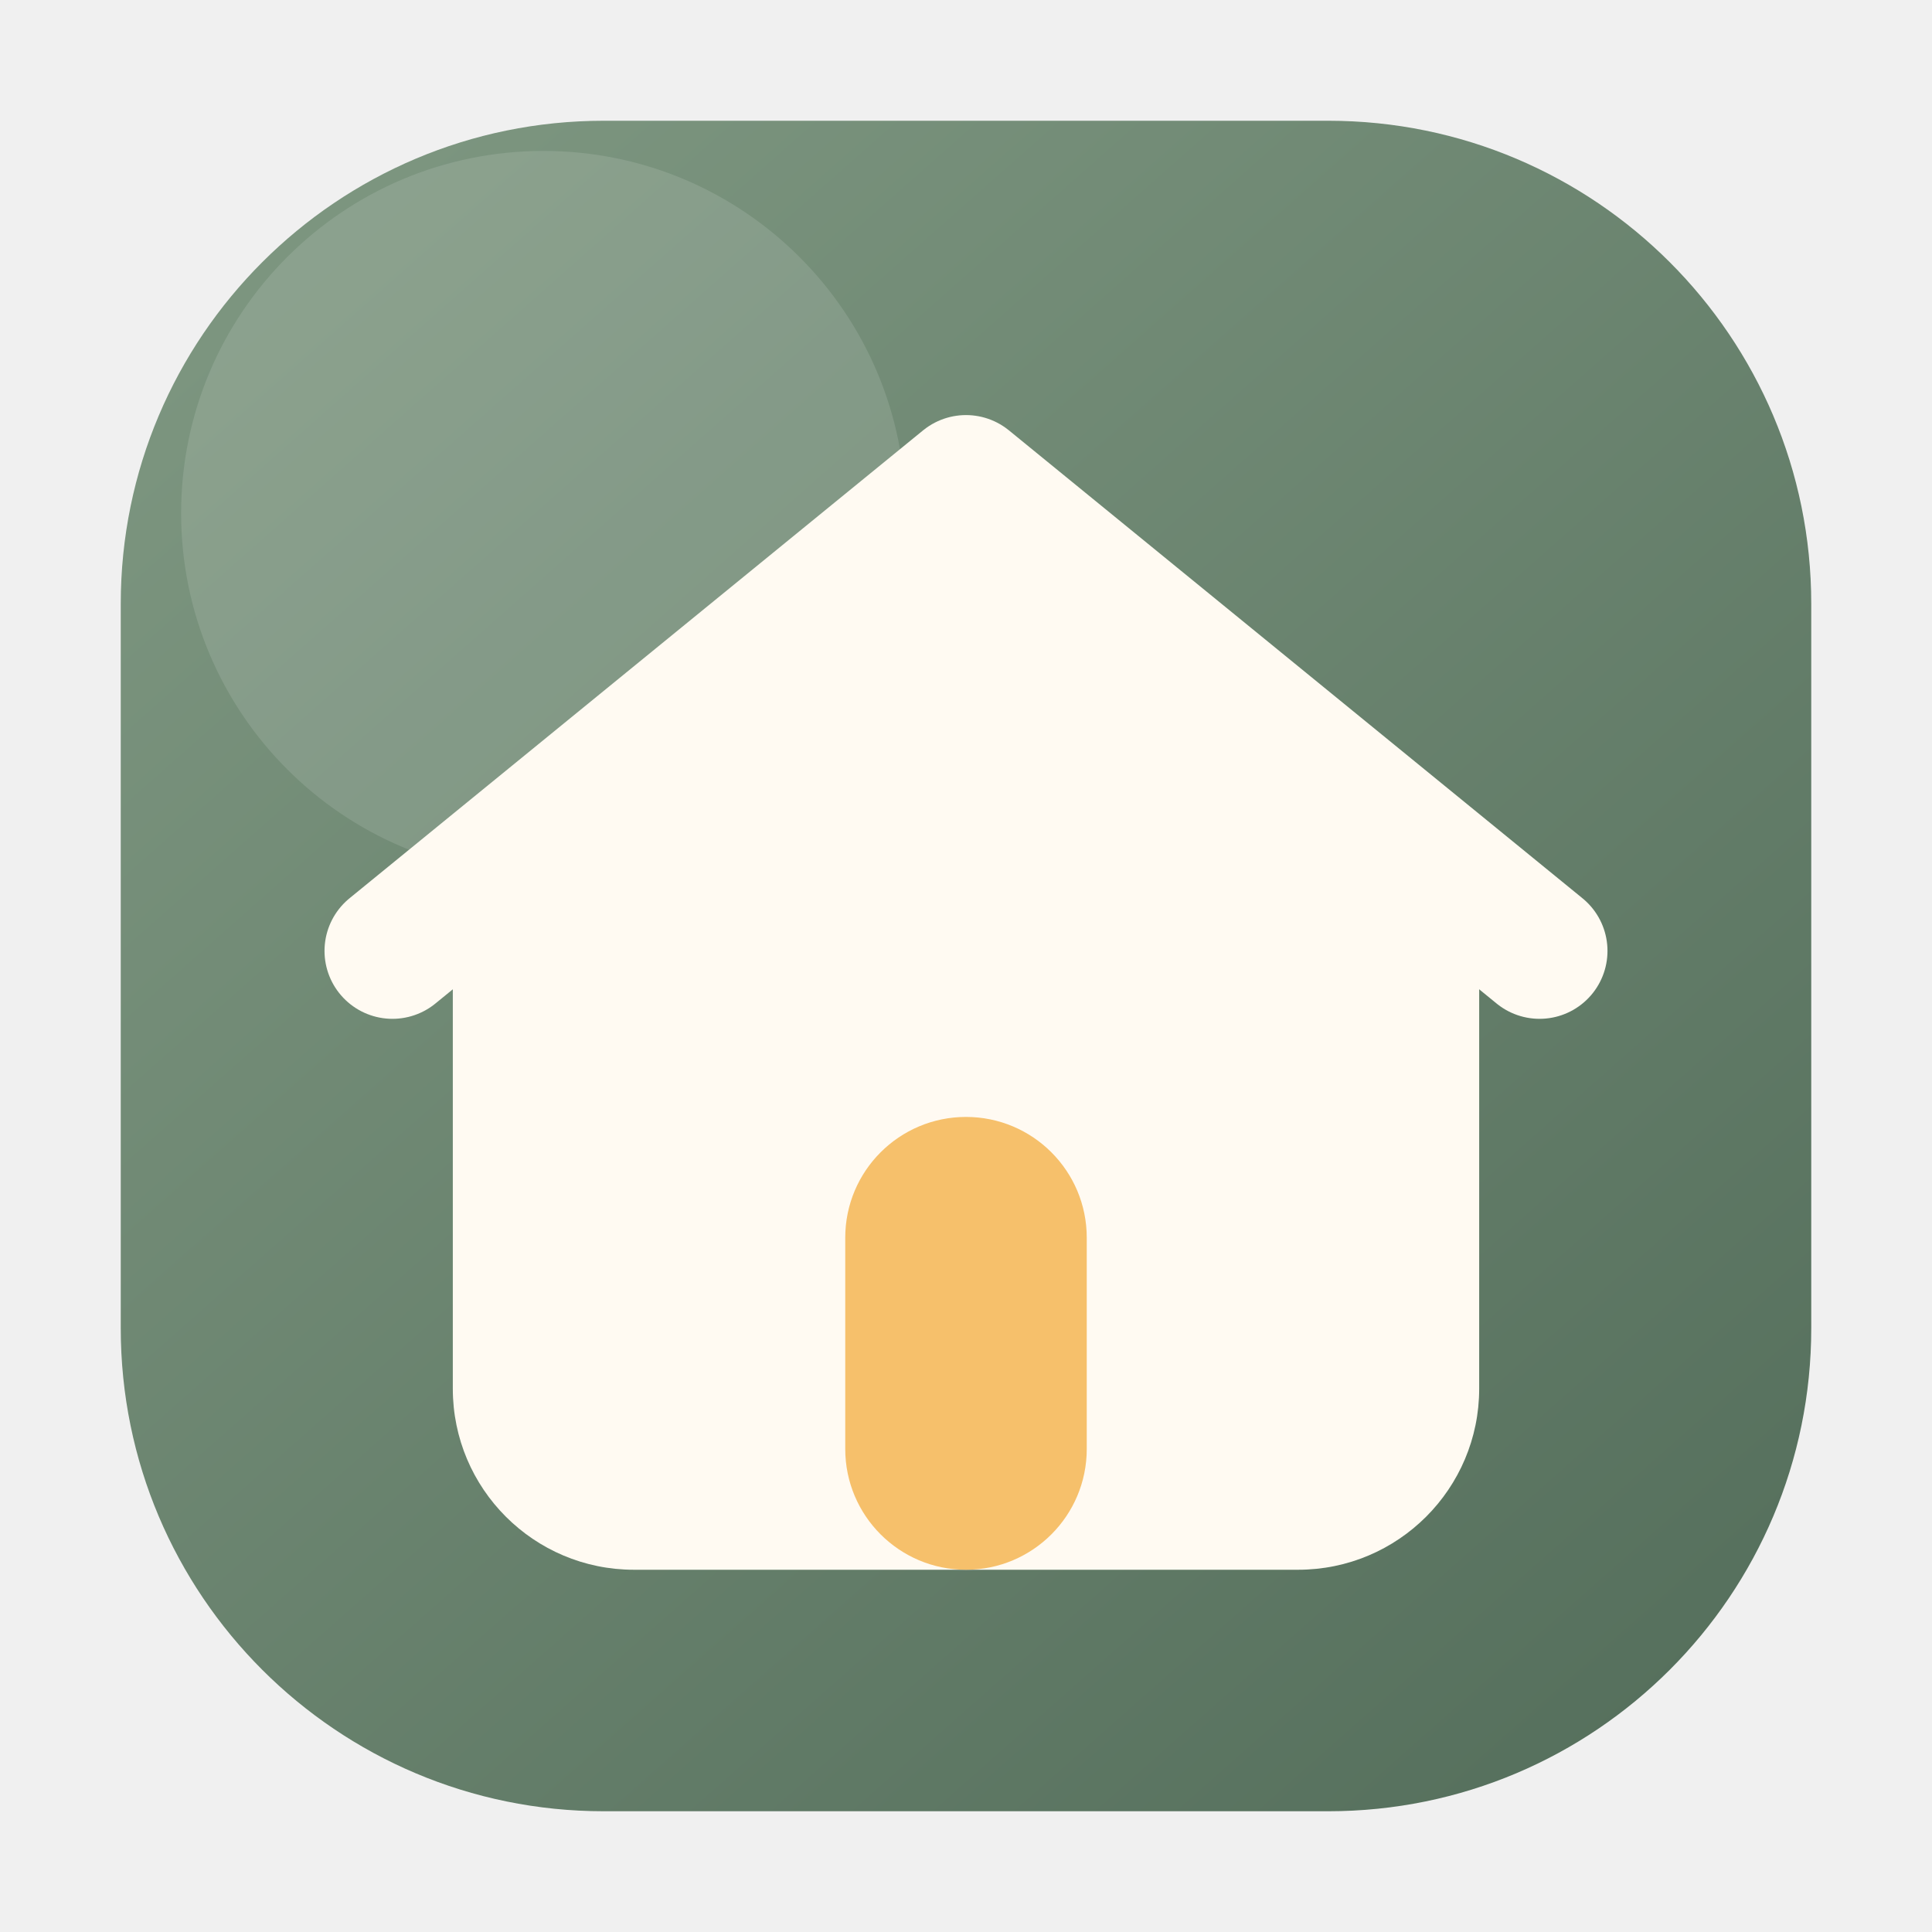
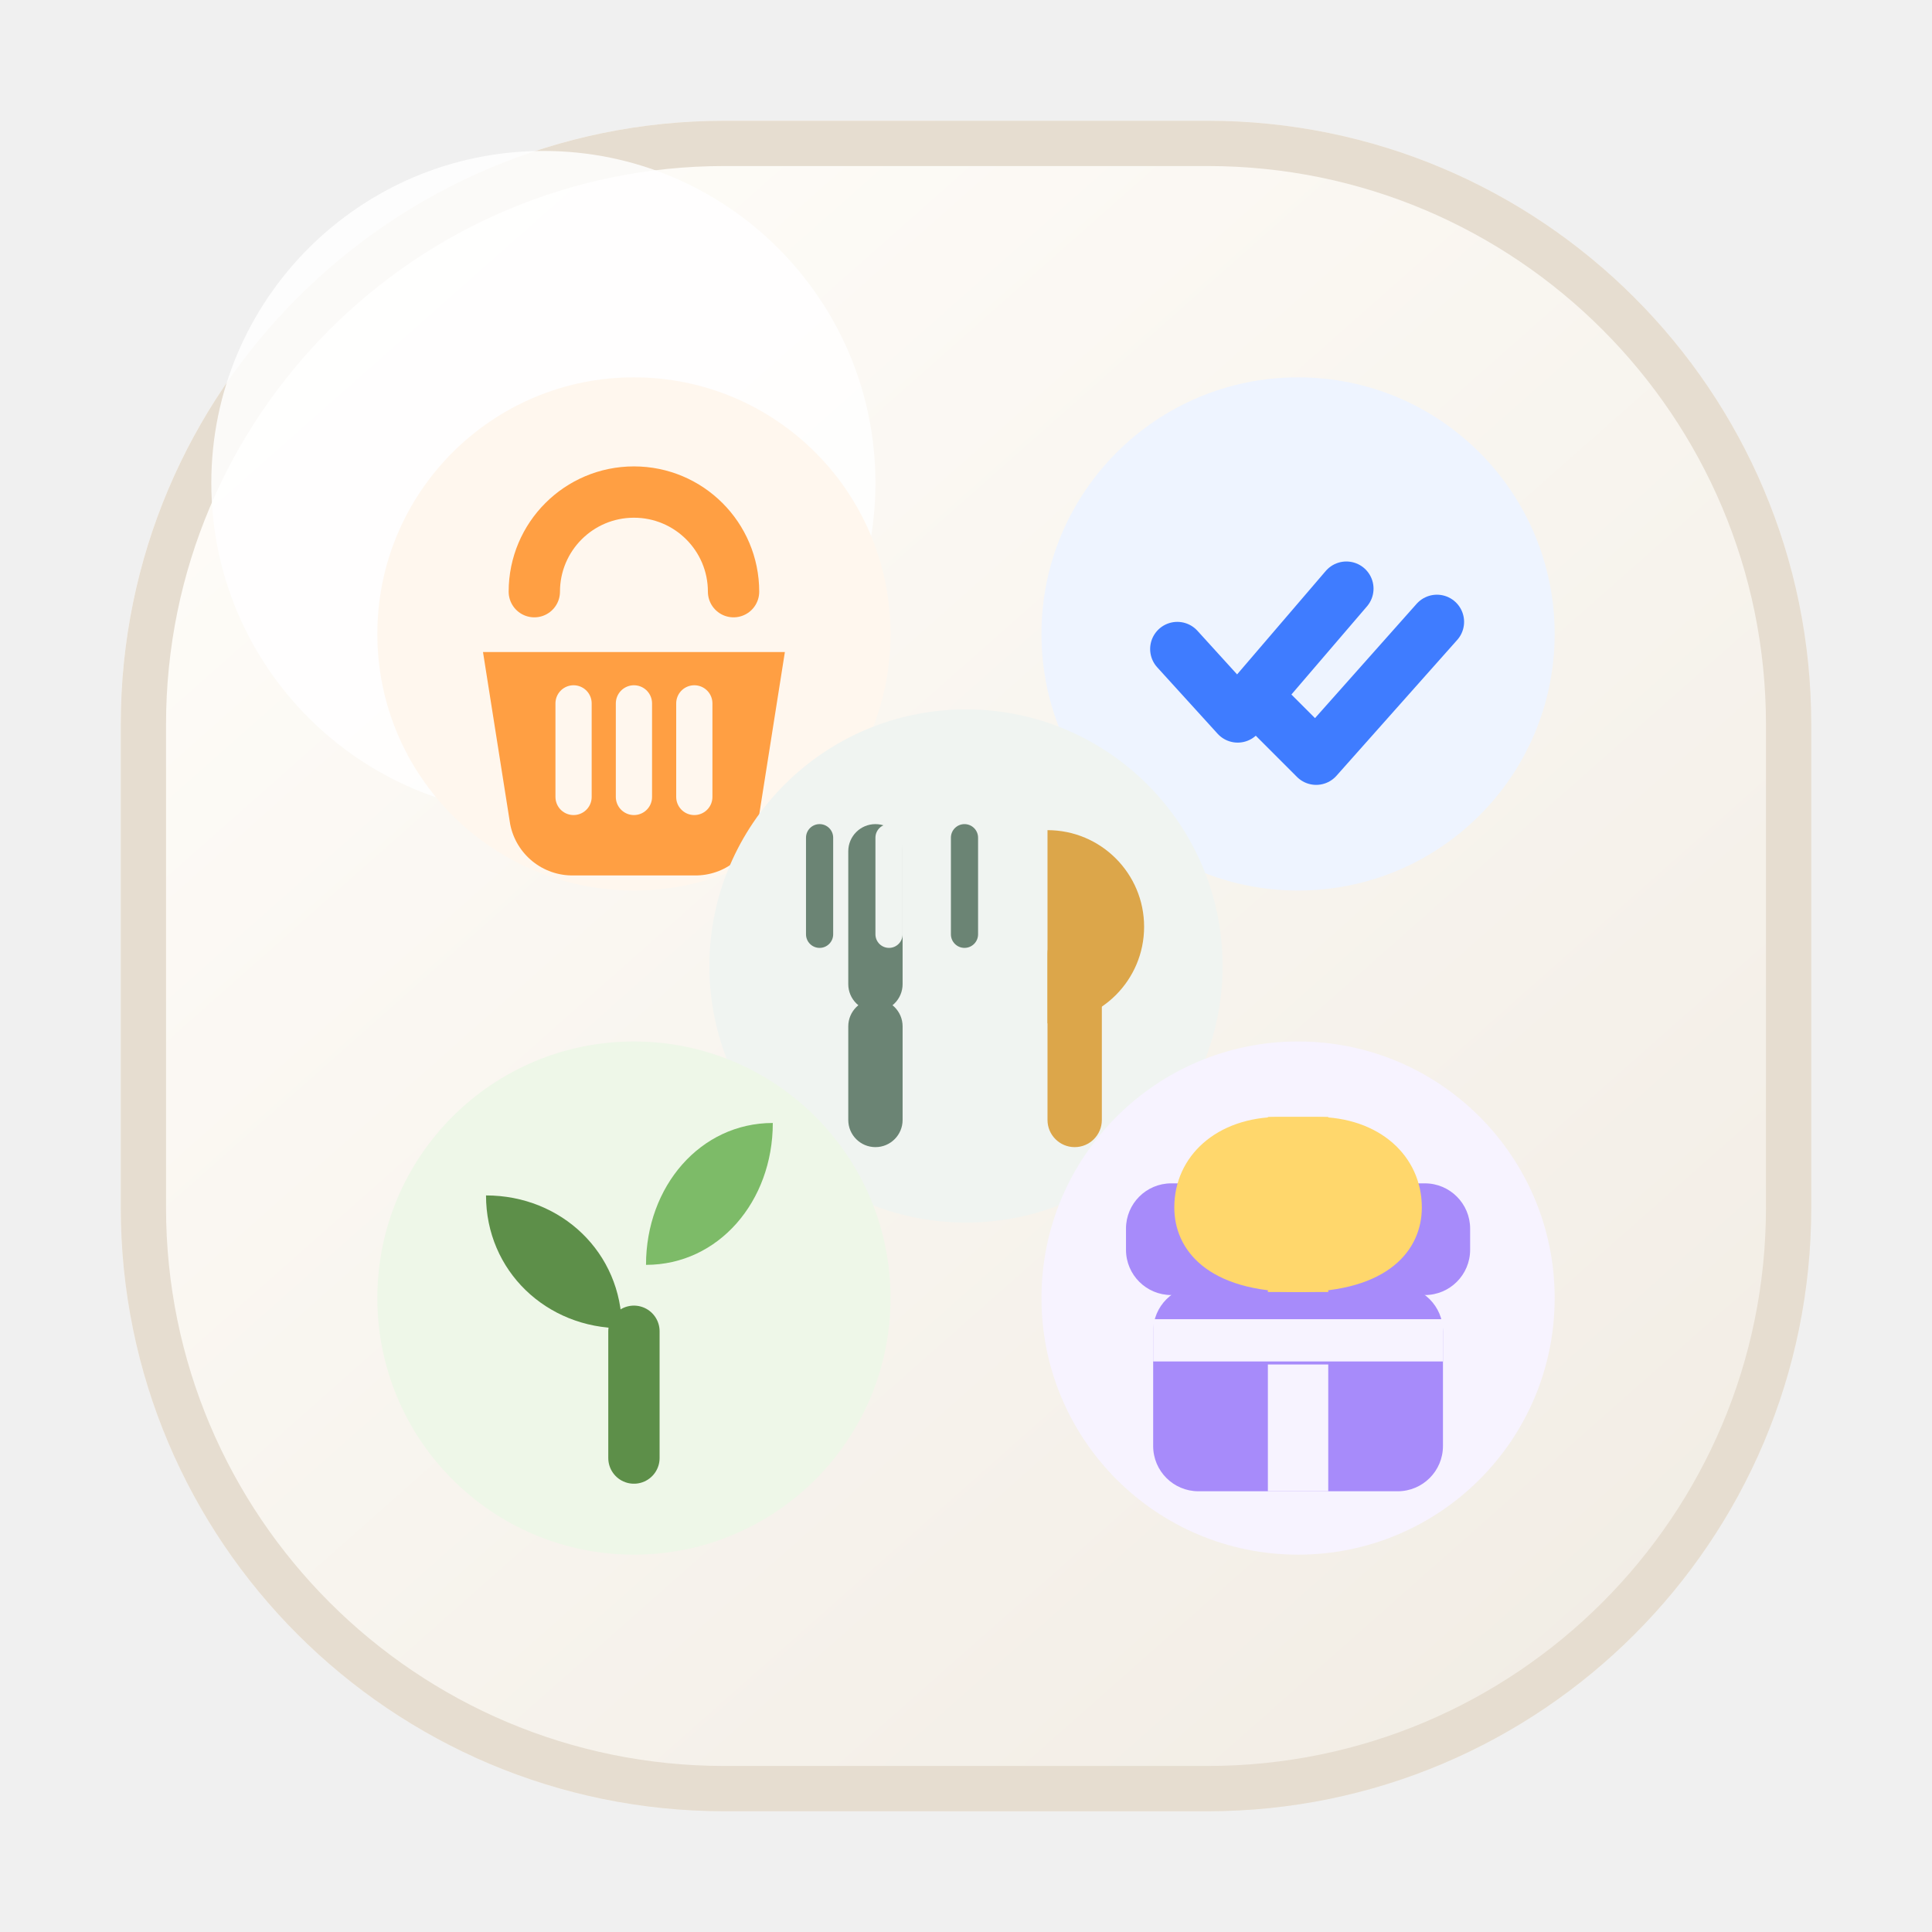
<svg xmlns="http://www.w3.org/2000/svg" viewBox="0 0 64 64" role="img" aria-label="Website favicon">
  <defs>
    <linearGradient id="siteBg" x1="10" y1="6" x2="56" y2="58" gradientUnits="userSpaceOnUse">
-       <stop offset="0" stop-color="#7d9680" />
-       <stop offset="1" stop-color="#556f5c" />
+       <stop offset="0" stop-color="#fffdf9" />
+       <stop offset="1" stop-color="#f1ece4" />
    </linearGradient>
  </defs>
-   <rect x="4" y="4" width="56" height="56" rx="16" fill="url(#siteBg)" />
-   <circle cx="18" cy="17" r="12" fill="#ffffff" opacity=".12" />
-   <path d="M15 31.5 32 18l17 13.5V46a6 6 0 0 1-6 6H21a6 6 0 0 1-6-6V31.5Z" fill="#fffaf2" />
-   <path d="M13 31.5 32 16 51 31.5" fill="none" stroke="#fffaf2" stroke-linecap="round" stroke-linejoin="round" stroke-width="4.5" />
-   <rect x="28" y="37" width="8" height="15" rx="4" fill="#f6c06b" />
+   <rect x="4" y="4" width="56" height="56" rx="20" fill="url(#siteBg)" />
+   <rect x="4.75" y="4.75" width="54.5" height="54.5" rx="19.25" fill="none" stroke="#e6ddd0" stroke-width="1.5" />
+   <circle cx="18" cy="16" r="11" fill="#ffffff" opacity=".85" />
+   <g transform="translate(21 21)">
+     <circle r="8.5" fill="#fff7ee" />
+     <path d="M-3.3-1.4a3.3 3.3 0 0 1 6.6 0" fill="none" stroke="#ff9f43" stroke-linecap="round" stroke-width="1.7" />
+     <path d="M-5 .6h10l-.9 5.7a2.1 2.1 0 0 1-2.1 1.7h-4a2.1 2.1 0 0 1-2.1-1.7Z" fill="#ff9f43" />
+     <path d="M-2 2.3v3.1M0 2.3v3.1M2 2.3v3.1" fill="none" stroke="#fff7ee" stroke-linecap="round" stroke-width="1.2" />
+   </g>
+   <g transform="translate(43 21)">
+     <circle r="8.5" fill="#eef4ff" />
+     <path d="M-4 .5-2 2.7 1.6-1.5" fill="none" stroke="#3f7cff" stroke-linecap="round" stroke-linejoin="round" stroke-width="1.8" />
+     <path d="M-1.4 2.1.6 4.1 4.6-.4" fill="none" stroke="#3f7cff" stroke-linecap="round" stroke-linejoin="round" stroke-width="1.8" />
+   </g>
+   <g transform="translate(32 32)">
+     <circle r="8.5" fill="#f0f4f1" />
+     <rect x="-3.9" y="-4.7" width="1.8" height="6.2" rx=".9" fill="#6b8474" />
+     <rect x="-5.3" y="-4.7" width=".9" height="4.1" rx=".45" fill="#6b8474" />
+     <rect x="-3" y="-4.7" width=".9" height="4.1" rx=".45" fill="#f0f4f1" />
+     <rect x="-.5" y="-4.7" width=".9" height="4.1" rx=".45" fill="#6b8474" />
+     <rect x="-3.9" y="1.1" width="1.8" height="4.9" rx=".9" fill="#6b8474" />
+     <path d="M2.7-4.5a3.2 3.2 0 1 1 0 6.4Z" fill="#dca64a" />
+     <rect x="2.7" y="-1.3" width="1.8" height="7.3" rx=".9" fill="#dca64a" />
+   </g>
+   <g transform="translate(21 43)">
+     <circle r="8.5" fill="#eef7e8" />
+     <path d="M0 1.1v4.2" fill="none" stroke="#5d8f49" stroke-linecap="round" stroke-width="1.7" />
+     <path d="M-.4 1c-2.5 0-4.5-1.9-4.5-4.4 2.5 0 4.5 1.9 4.5 4.4Z" fill="#5d8f49" />
+     <path d="M.4-1.1c0-2.6 1.8-4.7 4.2-4.7 0 2.6-1.8 4.7-4.2 4.7Z" fill="#7dbb68" />
+   </g>
+   <g transform="translate(43 43)">
+     <circle r="8.5" fill="#f7f3ff" />
+     <rect x="-4.8" y="-.4" width="9.6" height="6.8" rx="1.5" fill="#a78bfa" />
+     <rect x="-5.7" y="-3.8" width="11.4" height="3.7" rx="1.5" fill="#a78bfa" />
+     <path d="M-1 2.2h2v4.2h-2z" fill="#f7f3ff" />
+     <path d="M-4.8 1.4h9.6" fill="none" stroke="#f7f3ff" stroke-width="1.4" />
+     <path d="M-.6-6c-2.1 0-3.5 1.3-3.5 3 0 1.4 1.1 2.8 4.1 2.8H1V-6H-.6Z" fill="#ffd76c" />
+     <path d="M.6-6c2.1 0 3.5 1.3 3.5 3 0 1.4-1.1 2.8-4.1 2.8H-1V-6H.6Z" fill="#ffd76c" />
+   </g>
</svg>
